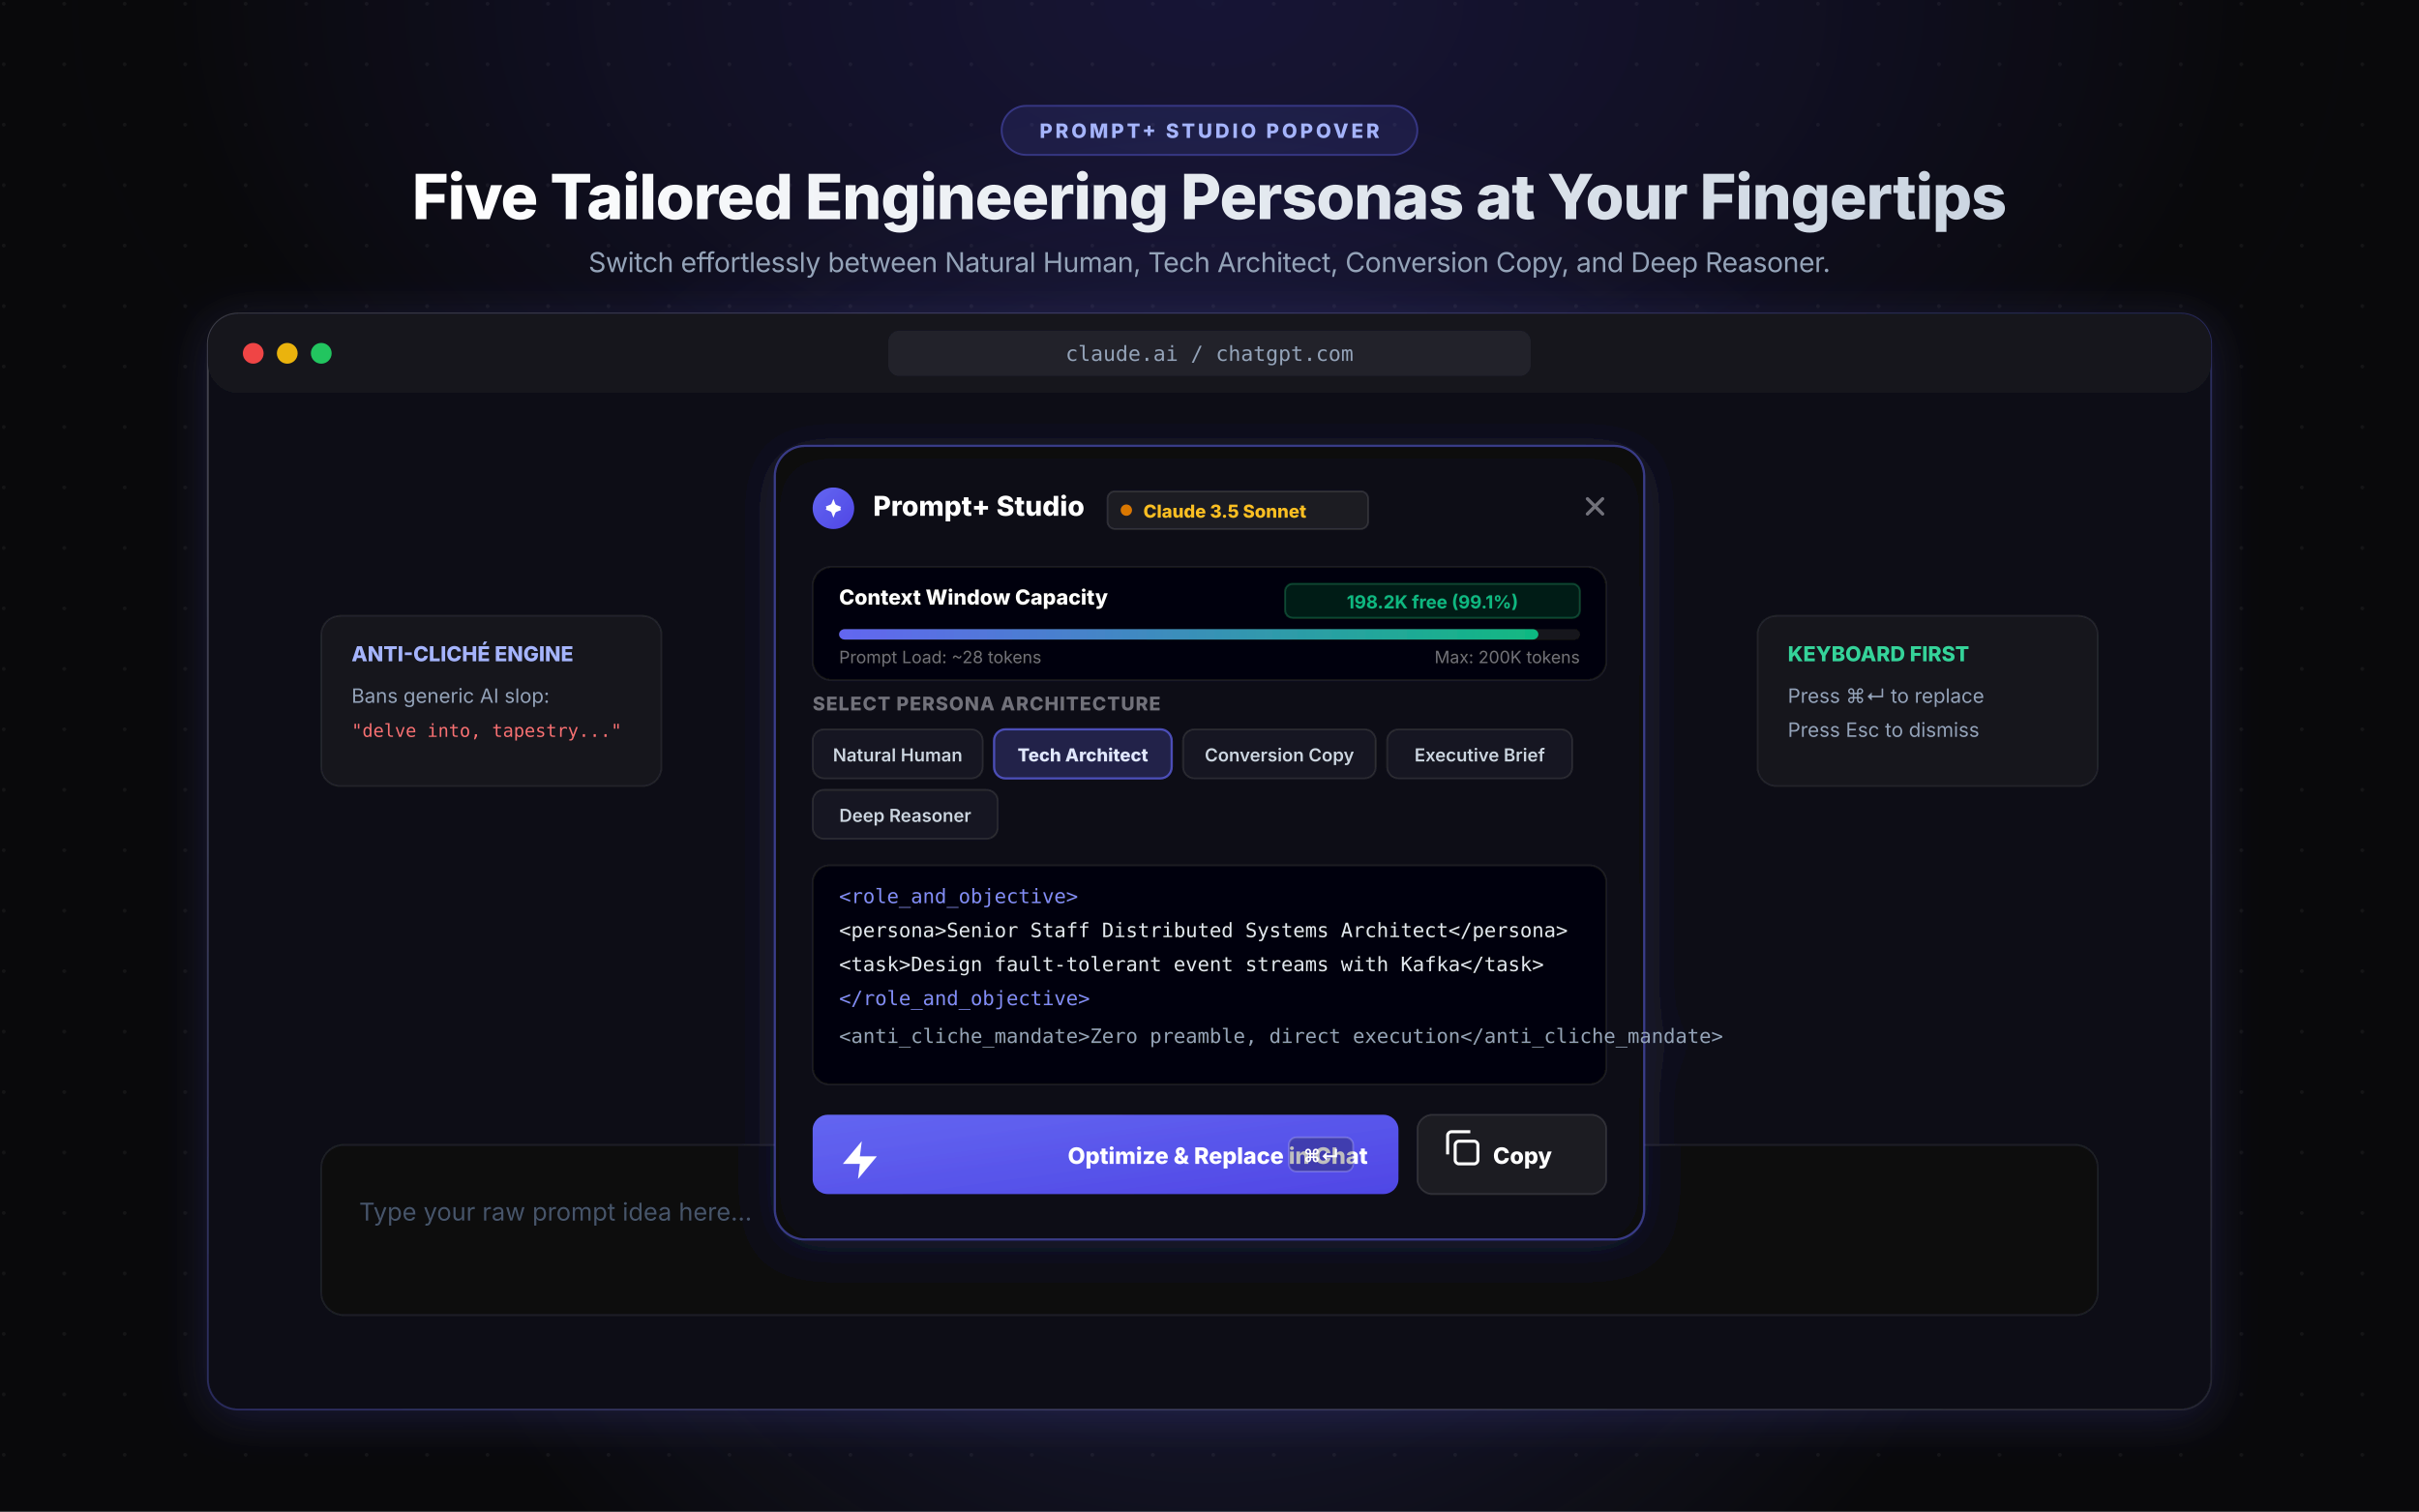
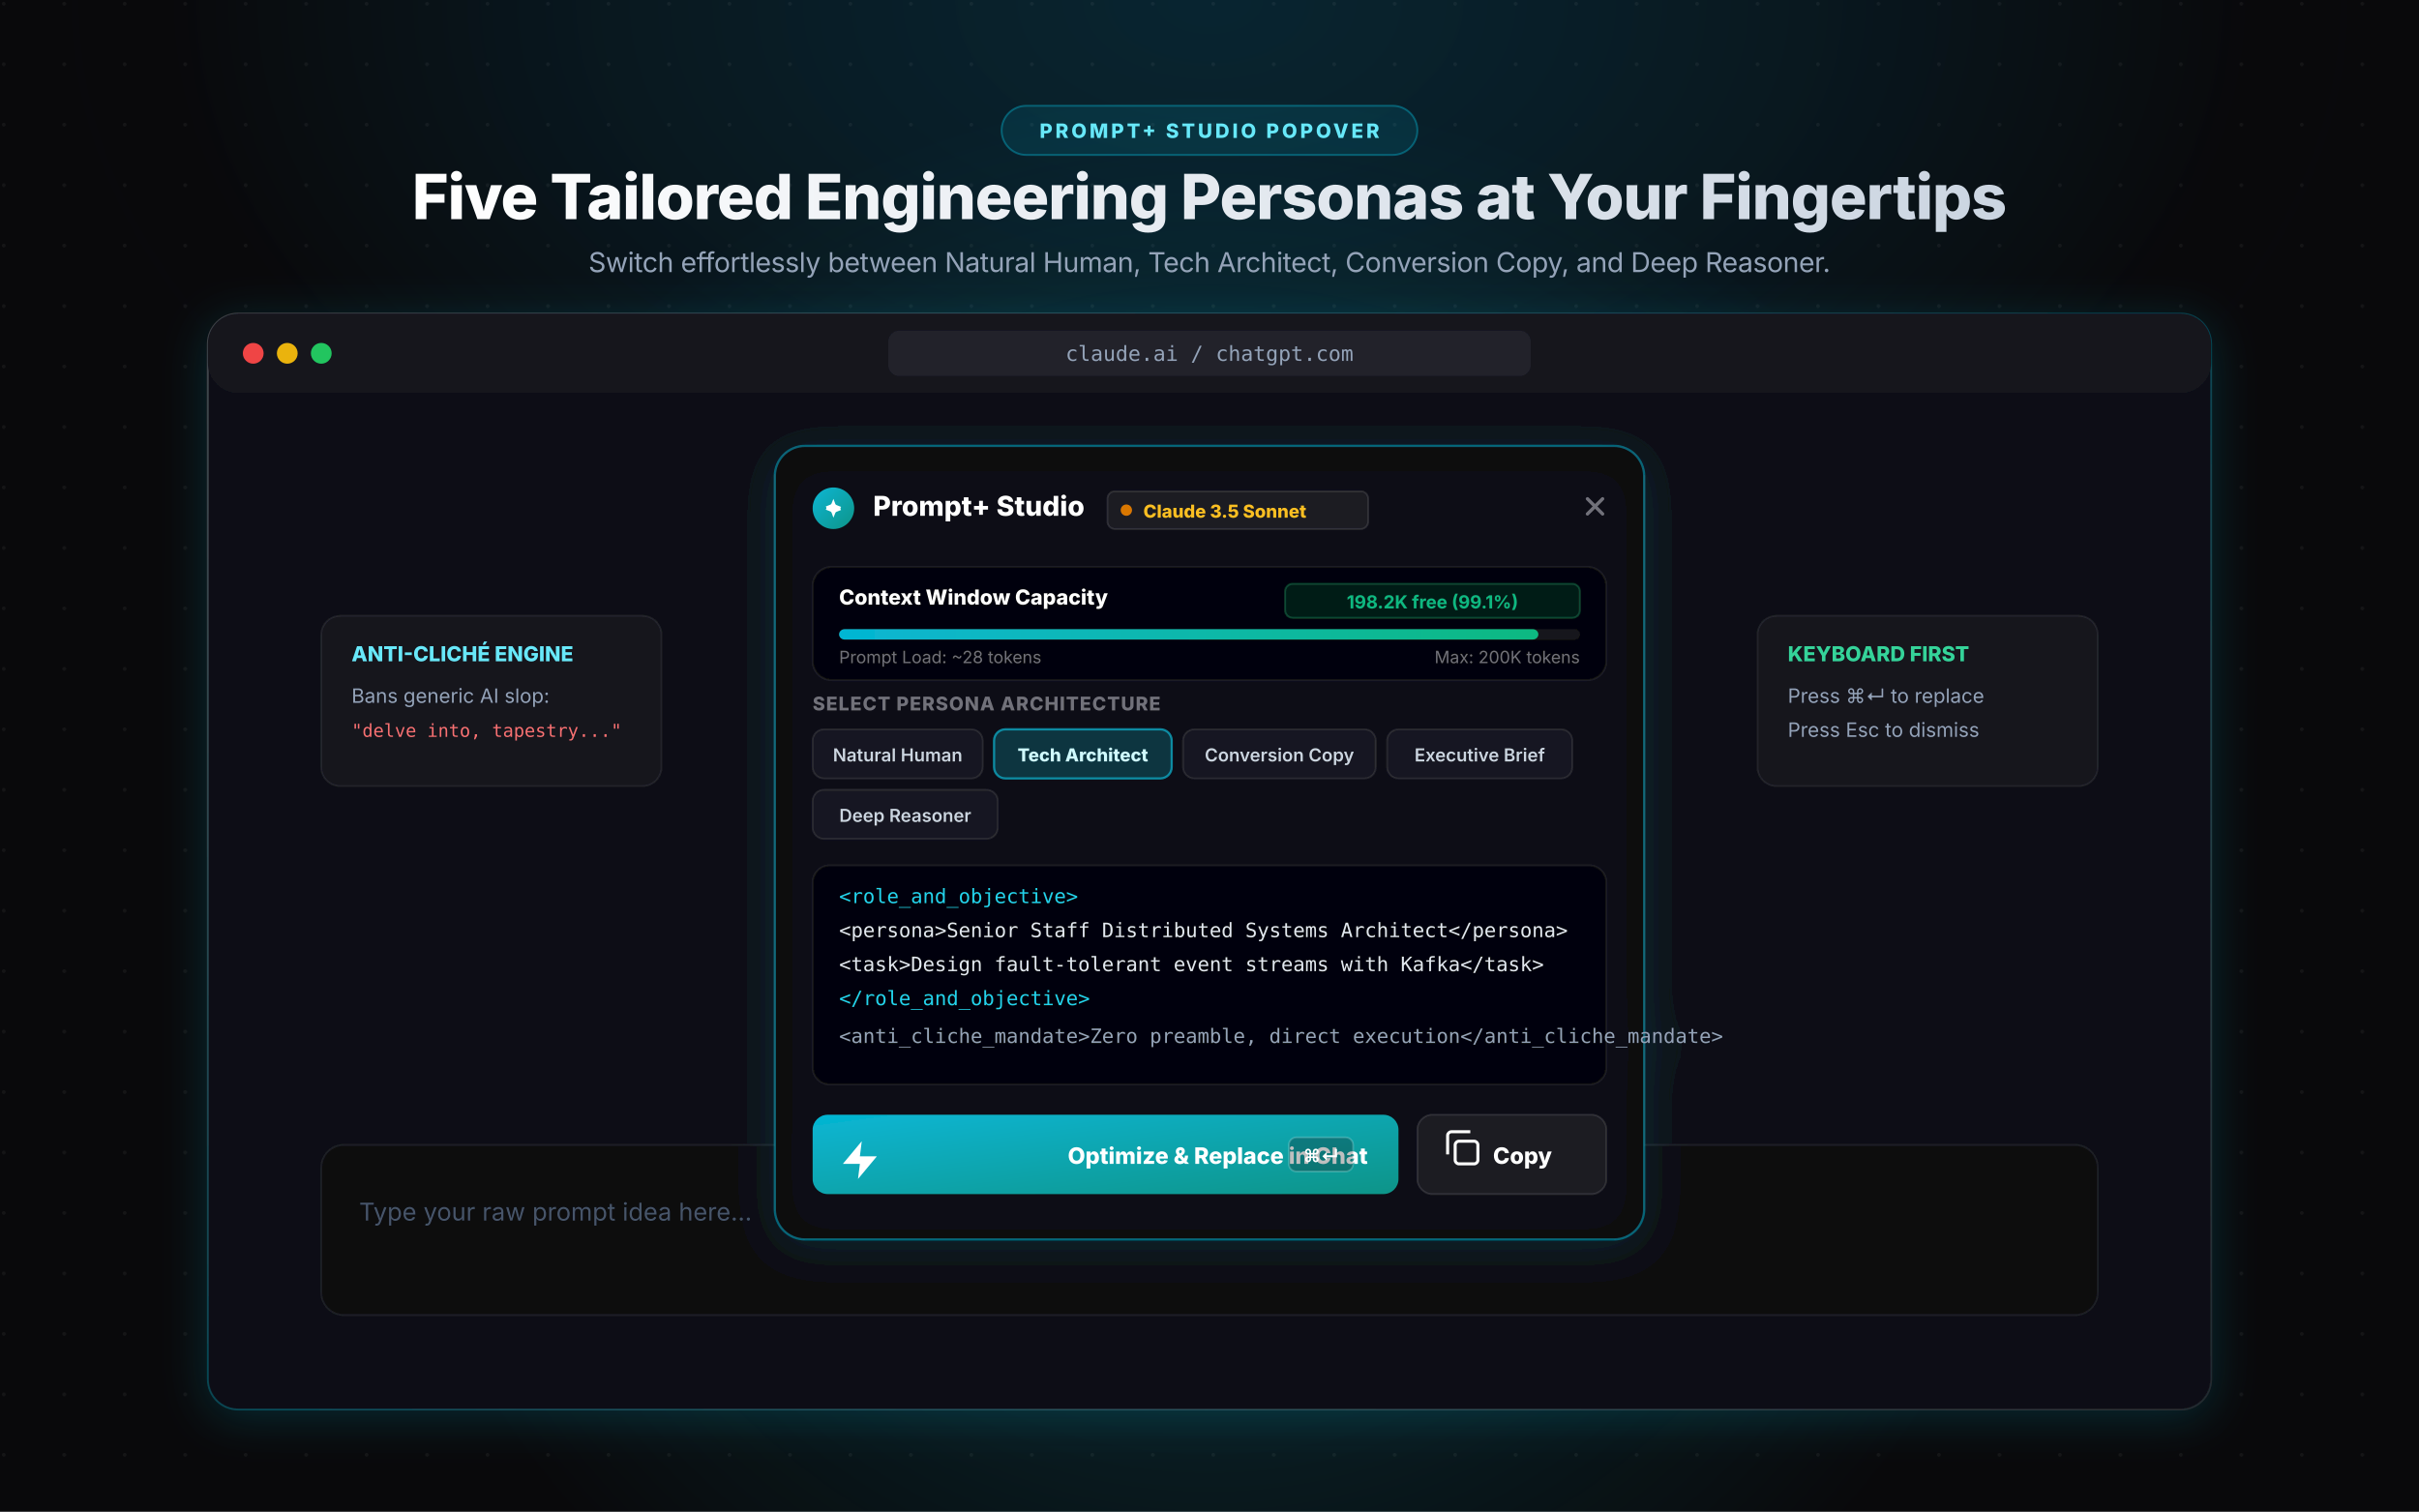
<svg xmlns="http://www.w3.org/2000/svg" width="1280" height="800" viewBox="0 0 1280 800">
  <defs>
    <radialGradient id="bgGlow" cx="50%" cy="0%" r="85%">
-       <stop offset="0%" stop-color="#1e1b4b" stop-opacity="0.65" />
+       <stop offset="0%" stop-color="#083344" stop-opacity="0.65" />
      <stop offset="50%" stop-color="#09090b" stop-opacity="0.95" />
      <stop offset="100%" stop-color="#09090b" stop-opacity="1" />
    </radialGradient>
-     <radialGradient id="purpleAura" cx="50%" cy="50%" r="50%">
-       <stop offset="0%" stop-color="#6366f1" stop-opacity="0.25" />
-       <stop offset="100%" stop-color="#6366f1" stop-opacity="0" />
+     <radialGradient id="accentAura" cx="50%" cy="50%" r="50%">
+       <stop offset="0%" stop-color="#06b6d4" stop-opacity="0.25" />
+       <stop offset="100%" stop-color="#06b6d4" stop-opacity="0" />
    </radialGradient>
    <linearGradient id="primaryGrad" x1="0%" y1="0%" x2="100%" y2="100%">
-       <stop offset="0%" stop-color="#6366f1" />
-       <stop offset="100%" stop-color="#4f46e5" />
+       <stop offset="0%" stop-color="#06b6d4" />
+       <stop offset="100%" stop-color="#0d9488" />
    </linearGradient>
    <linearGradient id="textGrad" x1="0%" y1="0%" x2="100%" y2="0%">
      <stop offset="0%" stop-color="#ffffff" />
      <stop offset="100%" stop-color="#cbd5e1" />
    </linearGradient>
-     <linearGradient id="accentGrad" x1="0%" y1="0%" x2="100%" y2="0%">
-       <stop offset="0%" stop-color="#a5b4fc" />
-       <stop offset="50%" stop-color="#818cf8" />
-       <stop offset="100%" stop-color="#c084fc" />
-     </linearGradient>
    <linearGradient id="telemetryGrad" x1="0%" y1="0%" x2="100%" y2="0%">
-       <stop offset="0%" stop-color="#6366f1" />
+       <stop offset="0%" stop-color="#06b6d4" />
      <stop offset="100%" stop-color="#10b981" />
    </linearGradient>
    <linearGradient id="windowBorder" x1="0%" y1="0%" x2="100%" y2="100%">
      <stop offset="0%" stop-color="rgba(255,255,255,0.2)" />
-       <stop offset="50%" stop-color="rgba(99,102,241,0.3)" />
+       <stop offset="50%" stop-color="rgba(6,182,212,0.3)" />
      <stop offset="100%" stop-color="rgba(255,255,255,0.08)" />
    </linearGradient>
    <pattern id="gridDots" x="0" y="0" width="32" height="32" patternUnits="userSpaceOnUse">
      <circle cx="2" cy="2" r="1" fill="#ffffff" fill-opacity="0.05" />
    </pattern>
    <filter id="windowShadow" x="-10%" y="-10%" width="130%" height="130%">
      <feDropShadow dx="0" dy="24" stdDeviation="32" flood-color="#000000" flood-opacity="0.8" />
-       <feDropShadow dx="0" dy="4" stdDeviation="12" flood-color="#6366f1" flood-opacity="0.2" />
+       <feDropShadow dx="0" dy="4" stdDeviation="12" flood-color="#06b6d4" flood-opacity="0.2" />
    </filter>
    <filter id="pillShadow" x="-20%" y="-20%" width="140%" height="140%">
      <feDropShadow dx="0" dy="8" stdDeviation="16" flood-color="#000000" flood-opacity="0.6" />
-       <feDropShadow dx="0" dy="0" stdDeviation="10" flood-color="#6366f1" flood-opacity="0.35" />
+       <feDropShadow dx="0" dy="0" stdDeviation="10" flood-color="#06b6d4" flood-opacity="0.35" />
    </filter>
  </defs>
  <style>
    .font-title { font-family: -apple-system, BlinkMacSystemFont, "SF Pro Display", "Inter", "Segoe UI", sans-serif; font-weight: 800; }
    .font-body { font-family: -apple-system, BlinkMacSystemFont, "SF Pro Text", "Inter", "Segoe UI", sans-serif; }
    .font-mono { font-family: "SF Mono", "Fira Code", Menlo, monospace; }
  </style>
  <rect width="1280" height="800" fill="#09090b" />
  <rect width="1280" height="800" fill="url(#bgGlow)" />
  <rect width="1280" height="800" fill="url(#gridDots)" />
-   <circle cx="640" cy="500" r="450" fill="url(#purpleAura)" />
+   <circle cx="640" cy="500" r="450" fill="url(#accentAura)" />
  <g transform="translate(640, 56)" text-anchor="middle">
-     <rect x="-110" y="0" width="220" height="26" rx="13" fill="rgba(99, 102, 241, 0.12)" stroke="rgba(99, 102, 241, 0.4)" stroke-width="1" />
-     <text x="0" y="17" class="font-title" font-size="10.5" fill="#a5b4fc" letter-spacing="1.5">PROMPT+ STUDIO POPOVER</text>
+     <rect x="-110" y="0" width="220" height="26" rx="13" fill="rgba(6, 182, 212, 0.12)" stroke="rgba(6, 182, 212, 0.4)" stroke-width="1" />
+     <text x="0" y="17" class="font-title" font-size="10.5" fill="#67e8f9" letter-spacing="1.5">PROMPT+ STUDIO POPOVER</text>
    <text x="0" y="60" class="font-title" font-size="33" fill="url(#textGrad)" letter-spacing="-0.5">Five Tailored Engineering Personas at Your Fingertips</text>
    <text x="0" y="88" class="font-body" font-size="14.5" fill="#94a3b8" letter-spacing="-0.2">Switch effortlessly between Natural Human, Tech Architect, Conversion Copy, and Deep Reasoner.</text>
  </g>
  <g id="main-content">
    <g transform="translate(110, 166)" filter="url(#windowShadow)">
      <rect width="1060" height="580" rx="16" fill="#0d0e15" stroke="url(#windowBorder)" stroke-width="1" />
      <rect width="1060" height="42" rx="16" fill="#14151f" />
      <circle cx="24" cy="21" r="5.5" fill="#ef4444" />
      <circle cx="42" cy="21" r="5.5" fill="#eab308" />
      <circle cx="60" cy="21" r="5.5" fill="#22c55e" />
      <rect x="360" y="9" width="340" height="24" rx="6" fill="rgba(255,255,255,0.06)" />
      <text x="530" y="25" text-anchor="middle" class="font-mono" font-size="11" fill="#94a3b8">claude.ai / chatgpt.com</text>
      <rect x="60" y="440" width="940" height="90" rx="12" fill="rgba(0,0,0,0.3)" stroke="rgba(255,255,255,0.08)" />
      <text x="80" y="480" class="font-body" font-size="13" fill="#475569">Type your raw prompt idea here...</text>
      <g transform="translate(300, 70)" filter="url(#windowShadow)">
-         <rect width="460" height="420" rx="16" fill="rgba(12,12,16,0.98)" stroke="rgba(99,102,241,0.5)" stroke-width="1.2" />
+         <rect width="460" height="420" rx="16" fill="rgba(12,12,16,0.98)" stroke="rgba(6,182,212,0.5)" stroke-width="1.2" />
        <g transform="translate(20, 22)">
          <circle cx="11" cy="11" r="11" fill="url(#primaryGrad)" />
          <path d="m11 6 -1 2.5 a1 1 0 0 1 -.6 .6 L6.9 10.1 a1 1 0 0 1 0 1.6 l2.5 1 a1 1 0 0 1 .6 .6 L11 16 l1 -2.5 a1 1 0 0 1 .6 -.6 l2.5 -1 a1 1 0 0 1 0 -1.6 l-2.5 -1 a1 1 0 0 1 -.6 -.6 Z" fill="#ffffff" />
          <text x="32" y="15" class="font-title" font-size="14.5" fill="#ffffff">Prompt+ Studio</text>
          <rect x="156" y="2" width="138" height="20" rx="4" fill="rgba(255,255,255,0.06)" stroke="rgba(255,255,255,0.12)" stroke-width="1" />
          <circle cx="166" cy="12" r="3" fill="#d97706" />
          <text x="175" y="16" class="font-title" font-size="9.5" fill="#fbbf24">Claude 3.5 Sonnet</text>
          <line x1="410" y1="6" x2="418" y2="14" stroke="#71717a" stroke-width="1.8" stroke-linecap="round" />
          <line x1="418" y1="6" x2="410" y2="14" stroke="#71717a" stroke-width="1.8" stroke-linecap="round" />
        </g>
        <g transform="translate(20, 64)">
          <rect width="420" height="60" rx="10" fill="rgba(0,0,0,0.5)" stroke="rgba(255,255,255,0.08)" stroke-width="1" />
          <text x="14" y="20" class="font-title" font-size="11" fill="#ffffff">Context Window Capacity</text>
          <rect x="250" y="9" width="156" height="18" rx="4" fill="rgba(16,185,129,0.15)" stroke="rgba(16,185,129,0.3)" stroke-width="1" />
          <text x="328" y="22" text-anchor="middle" class="font-body" font-size="9.5" font-weight="bold" fill="#10b981">198.2K free (99.1%)</text>
          <rect x="14" y="33" width="392" height="5.5" rx="3" fill="rgba(255,255,255,0.08)" />
          <rect x="14" y="33" width="370" height="5.5" rx="3" fill="url(#telemetryGrad)" />
          <text x="14" y="51" class="font-body" font-size="9" fill="#71717a">Prompt Load: ~28 tokens</text>
          <text x="406" y="51" text-anchor="end" class="font-body" font-size="9" fill="#71717a">Max: 200K tokens</text>
        </g>
        <g transform="translate(20, 140)">
          <text x="0" y="0" class="font-title" font-size="10" fill="#71717a" letter-spacing="0.5">SELECT PERSONA ARCHITECTURE</text>
          <rect x="0" y="10" width="90" height="26" rx="6" fill="rgba(255,255,255,0.05)" stroke="rgba(255,255,255,0.1)" stroke-width="1" />
          <text x="45" y="27" text-anchor="middle" class="font-body" font-size="9.5" font-weight="600" fill="#cbd5e1">Natural Human</text>
-           <rect x="96" y="10" width="94" height="26" rx="6" fill="rgba(99,102,241,0.25)" stroke="rgba(99,102,241,0.7)" stroke-width="1.2" />
-           <text x="143" y="27" text-anchor="middle" class="font-title" font-size="9.5" fill="#e0e7ff">Tech Architect</text>
+           <rect x="96" y="10" width="94" height="26" rx="6" fill="rgba(6,182,212,0.25)" stroke="rgba(6,182,212,0.7)" stroke-width="1.2" />
+           <text x="143" y="27" text-anchor="middle" class="font-title" font-size="9.5" fill="#cffafe">Tech Architect</text>
          <rect x="196" y="10" width="102" height="26" rx="6" fill="rgba(255,255,255,0.05)" stroke="rgba(255,255,255,0.1)" stroke-width="1" />
          <text x="247" y="27" text-anchor="middle" class="font-body" font-size="9.5" font-weight="600" fill="#cbd5e1">Conversion Copy</text>
          <rect x="304" y="10" width="98" height="26" rx="6" fill="rgba(255,255,255,0.05)" stroke="rgba(255,255,255,0.1)" stroke-width="1" />
          <text x="353" y="27" text-anchor="middle" class="font-body" font-size="9.5" font-weight="600" fill="#cbd5e1">Executive Brief</text>
          <rect x="0" y="42" width="98" height="26" rx="6" fill="rgba(255,255,255,0.05)" stroke="rgba(255,255,255,0.1)" stroke-width="1" />
          <text x="49" y="59" text-anchor="middle" class="font-body" font-size="9.5" font-weight="600" fill="#cbd5e1">Deep Reasoner</text>
        </g>
        <g transform="translate(20, 222)">
          <rect width="420" height="116" rx="9" fill="rgba(0,0,0,0.55)" stroke="rgba(255,255,255,0.08)" stroke-width="1" />
          <g class="font-mono" font-size="10.5">
-             <text x="14" y="20" fill="#818cf8">&lt;role_and_objective&gt;</text>
+             <text x="14" y="20" fill="#22d3ee">&lt;role_and_objective&gt;</text>
            <text x="14" y="38" fill="#e2e8f0">  &lt;persona&gt;Senior Staff Distributed Systems Architect&lt;/persona&gt;</text>
            <text x="14" y="56" fill="#e2e8f0">  &lt;task&gt;Design fault-tolerant event streams with Kafka&lt;/task&gt;</text>
-             <text x="14" y="74" fill="#818cf8">&lt;/role_and_objective&gt;</text>
+             <text x="14" y="74" fill="#22d3ee">&lt;/role_and_objective&gt;</text>
            <text x="14" y="94" fill="#94a3b8">&lt;anti_cliche_mandate&gt;Zero preamble, direct execution&lt;/anti_cliche_mandate&gt;</text>
          </g>
        </g>
        <g transform="translate(20, 354)">
          <rect width="310" height="42" rx="8" fill="url(#primaryGrad)" />
          <polygon points="26,14 16,26 25,26 24,34 34,22 25,22" fill="#ffffff" />
          <text x="135" y="26" class="font-title" font-size="12" fill="#ffffff">Optimize &amp; Replace in Chat</text>
          <rect x="252" y="12" width="34" height="18" rx="4" fill="rgba(0,0,0,0.25)" stroke="rgba(255,255,255,0.2)" stroke-width="1" />
          <text x="269" y="25" text-anchor="middle" class="font-body" font-size="9.5" font-weight="bold" fill="#ffffff">⌘↵</text>
          <rect x="320" y="0" width="100" height="42" rx="8" fill="rgba(255,255,255,0.06)" stroke="rgba(255,255,255,0.12)" stroke-width="1" />
          <rect x="340" y="14" width="12" height="12" rx="2" fill="none" stroke="#ffffff" stroke-width="1.6" />
          <path d="M336 21 L336 11 A 2 2 0 0 1 338 9 L348 9" fill="none" stroke="#ffffff" stroke-width="1.6" />
          <text x="360" y="26" class="font-title" font-size="12" fill="#ffffff">Copy</text>
        </g>
      </g>
      <g transform="translate(60, 160)">
        <rect width="180" height="90" rx="10" fill="rgba(20,20,30,0.8)" stroke="rgba(255,255,255,0.08)" stroke-width="1" />
-         <text x="16" y="24" class="font-title" font-size="11" fill="#a5b4fc">ANTI-CLICHÉ ENGINE</text>
+         <text x="16" y="24" class="font-title" font-size="11" fill="#67e8f9">ANTI-CLICHÉ ENGINE</text>
        <text x="16" y="46" class="font-body" font-size="10.5" fill="#94a3b8">Bans generic AI slop:</text>
        <text x="16" y="64" class="font-mono" font-size="9.5" fill="#f87171">"delve into, tapestry..."</text>
      </g>
      <g transform="translate(820, 160)">
        <rect width="180" height="90" rx="10" fill="rgba(20,20,30,0.8)" stroke="rgba(255,255,255,0.08)" stroke-width="1" />
        <text x="16" y="24" class="font-title" font-size="11" fill="#34d399">KEYBOARD FIRST</text>
        <text x="16" y="46" class="font-body" font-size="10.5" fill="#94a3b8">Press ⌘↵ to replace</text>
        <text x="16" y="64" class="font-body" font-size="10.5" fill="#94a3b8">Press Esc to dismiss</text>
      </g>
    </g>
  </g>
</svg>
